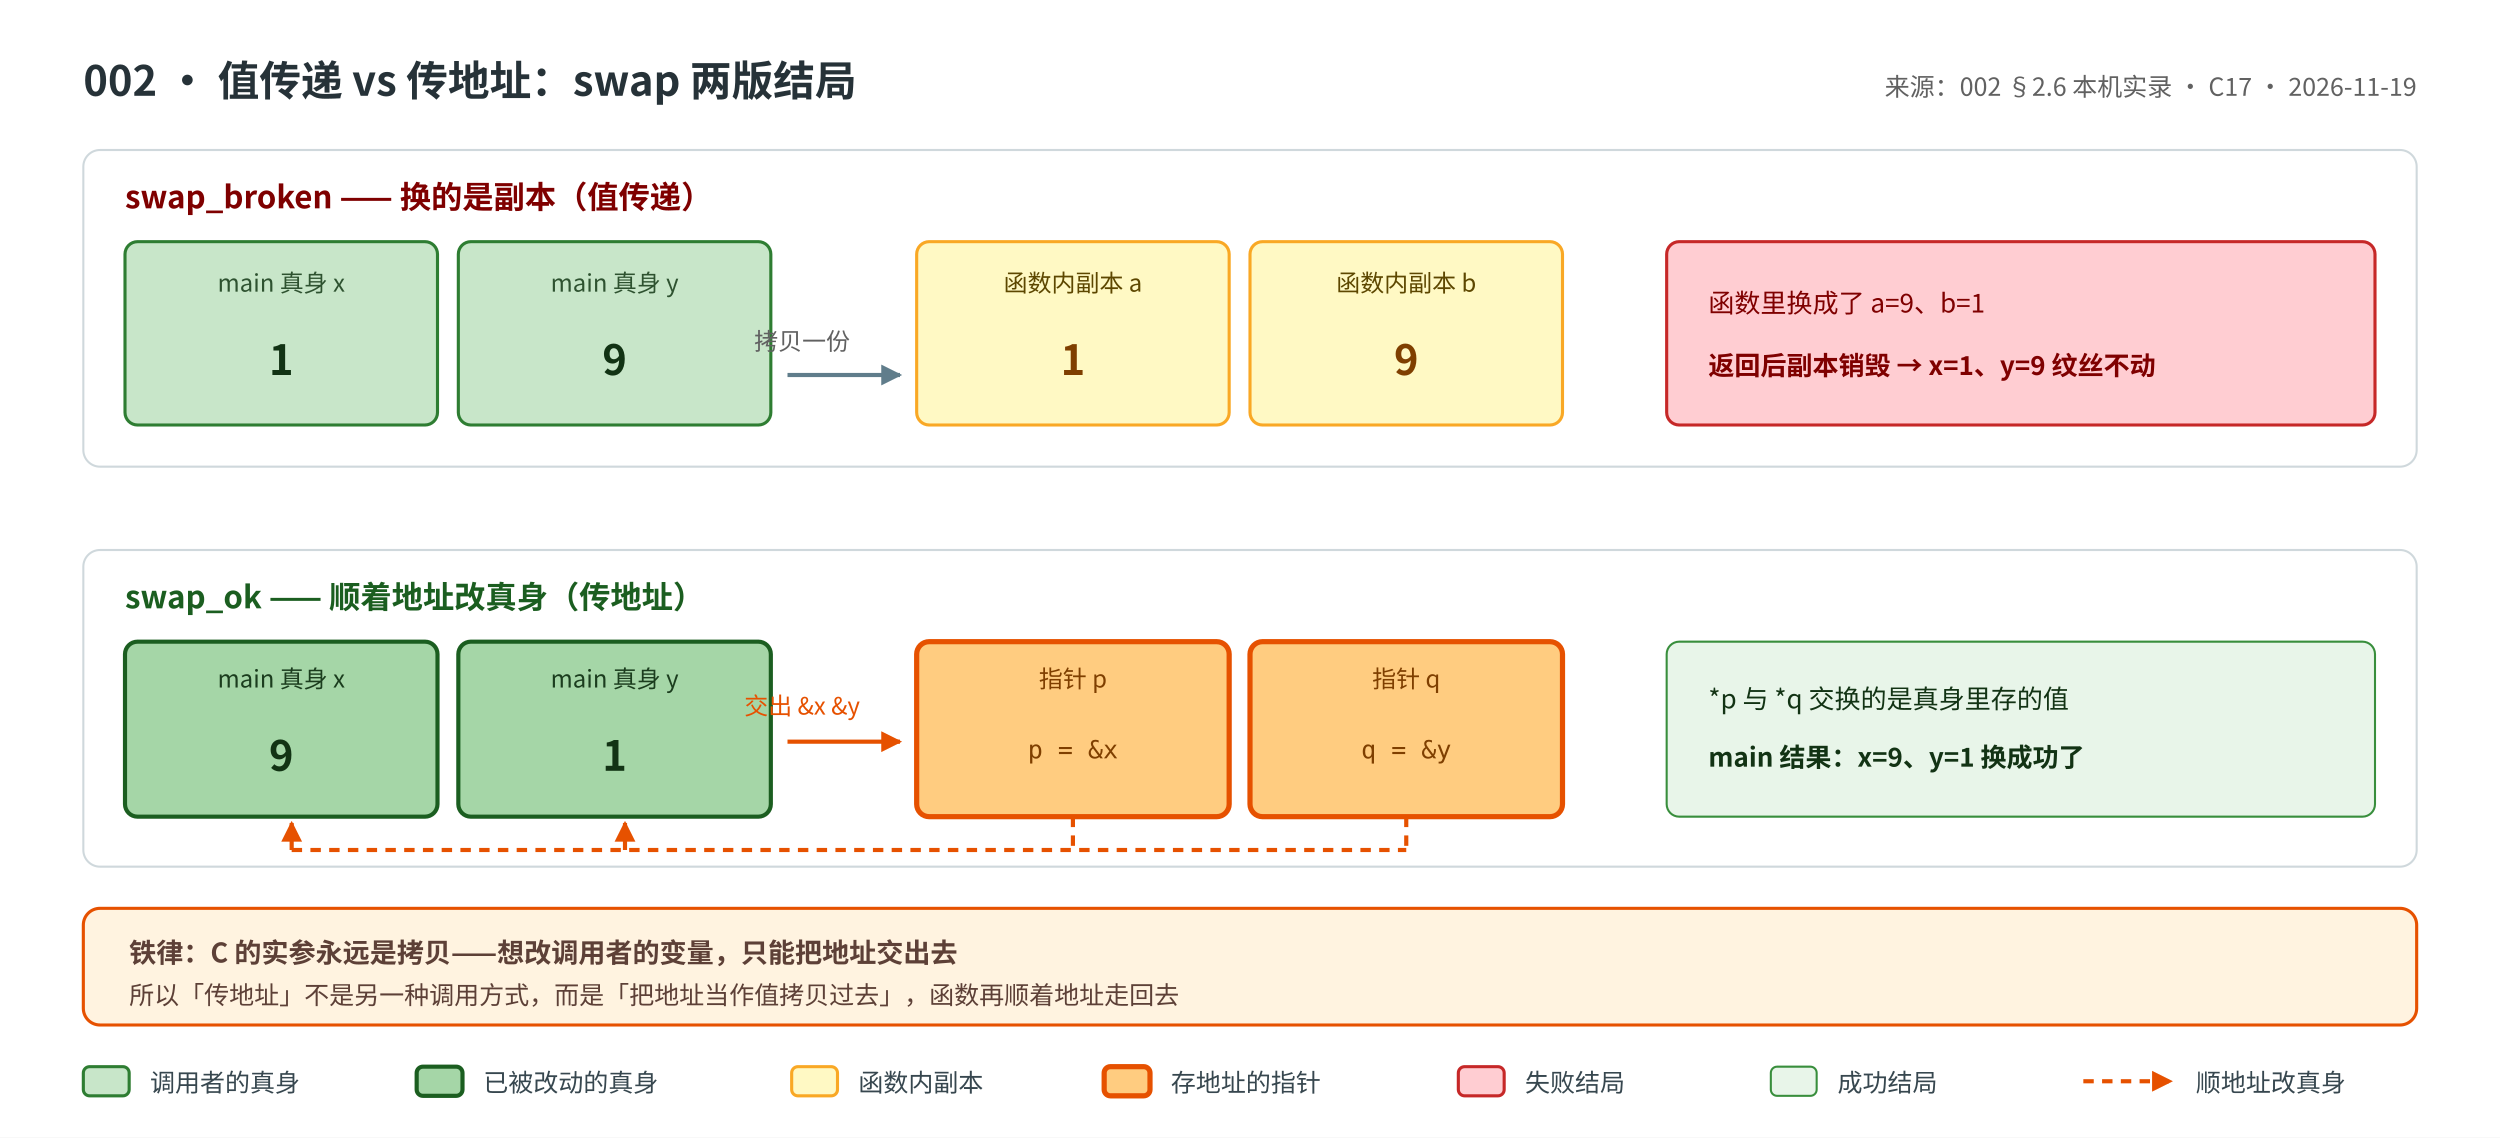
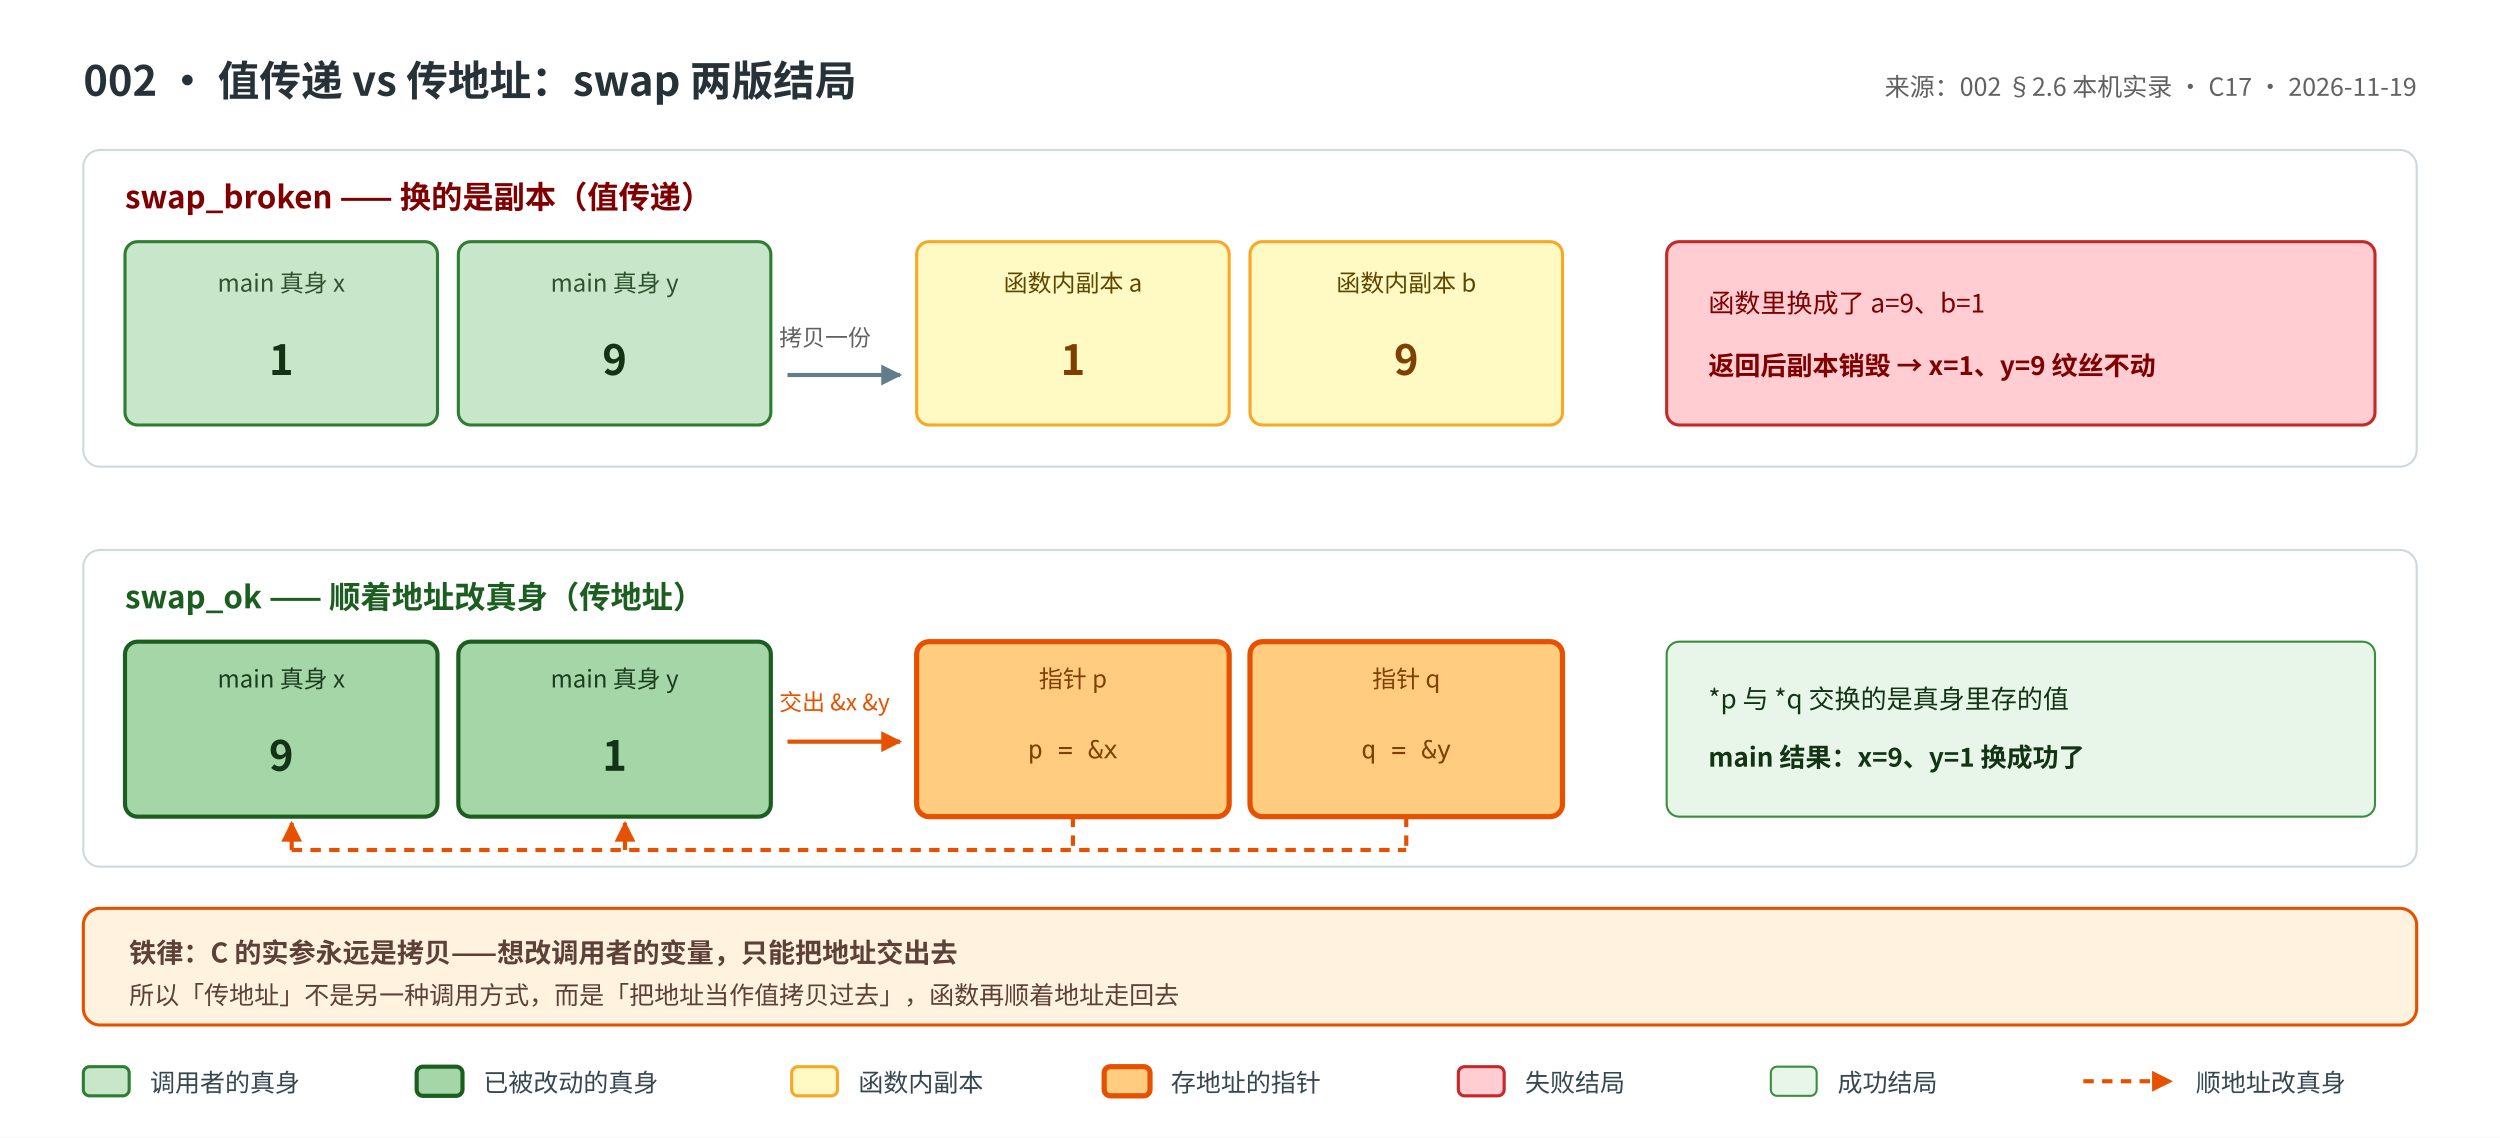
<svg xmlns="http://www.w3.org/2000/svg" viewBox="0 0 1200 546" font-family="'Microsoft YaHei','PingFang SC','Noto Sans CJK SC',sans-serif">
  <rect x="0" y="0" width="1200" height="546" fill="#ffffff" />
  <defs>
    <marker id="arrow" viewBox="0 0 10 10" refX="9" refY="5" markerWidth="10" markerHeight="10" markerUnits="userSpaceOnUse" orient="auto-start-reverse">
      <path d="M 0 0 L 10 5 L 0 10 z" fill="#607d8b" />
    </marker>
    <marker id="arrowOrange" viewBox="0 0 10 10" refX="9" refY="5" markerWidth="10" markerHeight="10" markerUnits="userSpaceOnUse" orient="auto-start-reverse">
      <path d="M 0 0 L 10 5 L 0 10 z" fill="#e65100" />
    </marker>
  </defs>
  <text x="40" y="46" font-size="20" font-weight="bold" fill="#263238">002 · 值传递 vs 传地址：swap 两版结局</text>
  <text x="1160" y="46" font-size="12" fill="#616161" text-anchor="end">来源：002 §2.6 本机实录 · C17 · 2026-11-19</text>
  <rect x="40" y="72" width="1120" height="152" rx="8" fill="#ffffff" stroke="#cfd8dc" stroke-width="1" />
  <text x="60" y="100" font-size="15" font-weight="bold" fill="#7f0000">swap_broken —— 换的是副本（值传递）</text>
  <rect x="60" y="116" width="150" height="88" rx="6" fill="#c8e6c9" stroke="#2e7d32" stroke-width="1.5" />
  <text x="135" y="140" font-size="11.5" fill="#2e5230" text-anchor="middle">main 真身 x</text>
  <text x="135" y="180" font-size="20" font-weight="bold" fill="#123314" text-anchor="middle">1</text>
  <rect x="220" y="116" width="150" height="88" rx="6" fill="#c8e6c9" stroke="#2e7d32" stroke-width="1.5" />
  <text x="295" y="140" font-size="11.5" fill="#2e5230" text-anchor="middle">main 真身 y</text>
  <text x="295" y="180" font-size="20" font-weight="bold" fill="#123314" text-anchor="middle">9</text>
-   <text x="385" y="168" font-size="11.5" fill="#616161" text-anchor="middle">拷贝一份</text>
+   <text x="374" y="166" font-size="11" fill="#616161">拷贝一份</text>
  <line x1="378" y1="180" x2="432" y2="180" stroke="#607d8b" stroke-width="2" marker-end="url(#arrow)" />
  <rect x="440" y="116" width="150" height="88" rx="6" fill="#fff9c4" stroke="#f9a825" stroke-width="1.5" />
  <text x="515" y="140" font-size="11.5" fill="#5d4700" text-anchor="middle">函数内副本 a</text>
  <text x="515" y="180" font-size="20" font-weight="bold" fill="#7f3f00" text-anchor="middle">1</text>
  <rect x="600" y="116" width="150" height="88" rx="6" fill="#fff9c4" stroke="#f9a825" stroke-width="1.5" />
  <text x="675" y="140" font-size="11.5" fill="#5d4700" text-anchor="middle">函数内副本 b</text>
  <text x="675" y="180" font-size="20" font-weight="bold" fill="#7f3f00" text-anchor="middle">9</text>
  <rect x="800" y="116" width="340" height="88" rx="6" fill="#ffcdd2" stroke="#c62828" stroke-width="1.5" />
  <text x="820" y="150" font-size="12.5" fill="#7f0000">函数里换成了 a=9、b=1</text>
  <text x="820" y="180" font-size="12.5" font-weight="bold" fill="#7f0000">返回后副本销毁 → x=1、y=9 纹丝不动</text>
  <rect x="40" y="264" width="1120" height="152" rx="8" fill="#ffffff" stroke="#cfd8dc" stroke-width="1" />
  <text x="60" y="292" font-size="15" font-weight="bold" fill="#1b5e20">swap_ok —— 顺着地址改真身（传地址）</text>
  <rect x="60" y="308" width="150" height="84" rx="6" fill="#a5d6a7" stroke="#1b5e20" stroke-width="2" />
  <text x="135" y="330" font-size="11.5" fill="#1b3d1e" text-anchor="middle">main 真身 x</text>
  <text x="135" y="370" font-size="20" font-weight="bold" fill="#123314" text-anchor="middle">9</text>
  <rect x="220" y="308" width="150" height="84" rx="6" fill="#a5d6a7" stroke="#1b5e20" stroke-width="2" />
  <text x="295" y="330" font-size="11.5" fill="#1b3d1e" text-anchor="middle">main 真身 y</text>
  <text x="295" y="370" font-size="20" font-weight="bold" fill="#123314" text-anchor="middle">1</text>
-   <text x="385" y="343" font-size="11.5" fill="#e65100" text-anchor="middle">交出 &amp;x &amp;y</text>
+   <text x="374" y="341" font-size="11" fill="#e65100">交出 &amp;x &amp;y</text>
  <line x1="378" y1="356" x2="432" y2="356" stroke="#e65100" stroke-width="2" marker-end="url(#arrowOrange)" />
  <rect x="440" y="308" width="150" height="84" rx="6" fill="#ffcc80" stroke="#e65100" stroke-width="2.5" />
  <text x="515" y="330" font-size="11.5" fill="#7f3f00" text-anchor="middle">指针 p</text>
  <text x="515" y="364" font-size="12" fill="#7f3f00" text-anchor="middle" font-family="ui-monospace,Menlo,Consolas,monospace">p = &amp;x</text>
  <rect x="600" y="308" width="150" height="84" rx="6" fill="#ffcc80" stroke="#e65100" stroke-width="2.5" />
  <text x="675" y="330" font-size="11.5" fill="#7f3f00" text-anchor="middle">指针 q</text>
  <text x="675" y="364" font-size="12" fill="#7f3f00" text-anchor="middle" font-family="ui-monospace,Menlo,Consolas,monospace">q = &amp;y</text>
  <path d="M 515 392 L 515 408" fill="none" stroke="#e65100" stroke-width="2" stroke-dasharray="5 4" />
  <path d="M 675 392 L 675 408" fill="none" stroke="#e65100" stroke-width="2" stroke-dasharray="5 4" />
  <path d="M 140 408 L 675 408" fill="none" stroke="#e65100" stroke-width="2" stroke-dasharray="5 4" />
  <path d="M 140 408 L 140 395" fill="none" stroke="#e65100" stroke-width="2" stroke-dasharray="5 4" marker-end="url(#arrowOrange)" />
  <path d="M 300 408 L 300 395" fill="none" stroke="#e65100" stroke-width="2" stroke-dasharray="5 4" marker-end="url(#arrowOrange)" />
  <rect x="800" y="308" width="340" height="84" rx="6" fill="#e8f5e9" stroke="#388e3c" stroke-width="1" />
  <text x="820" y="340" font-size="12.5" fill="#123314">*p 与 *q 交换的是真身里存的值</text>
  <text x="820" y="368" font-size="12.5" font-weight="bold" fill="#123314">main 结果：x=9、y=1 换成功了</text>
  <rect x="40" y="436" width="1120" height="56" rx="8" fill="#fff3e0" stroke="#e65100" stroke-width="1.5" />
  <text x="62" y="462" font-size="13" font-weight="bold" fill="#5d4037">铁律：C 的实参永远是拷贝——想改调用者的变量，只能把地址交出去</text>
  <text x="62" y="482" font-size="12" fill="#5d4037">所以「传地址」不是另一种调用方式，而是「把地址当作值拷贝过去」，函数再顺着地址走回去</text>
  <rect x="40" y="512" width="22" height="14" rx="3" fill="#c8e6c9" stroke="#2e7d32" stroke-width="1.5" />
  <text x="72" y="524" font-size="12" fill="#37474f">调用者的真身</text>
  <rect x="200" y="512" width="22" height="14" rx="3" fill="#a5d6a7" stroke="#1b5e20" stroke-width="2" />
  <text x="232" y="524" font-size="12" fill="#37474f">已被改动的真身</text>
  <rect x="380" y="512" width="22" height="14" rx="3" fill="#fff9c4" stroke="#f9a825" stroke-width="1.5" />
  <text x="412" y="524" font-size="12" fill="#37474f">函数内副本</text>
  <rect x="530" y="512" width="22" height="14" rx="3" fill="#ffcc80" stroke="#e65100" stroke-width="2.5" />
  <text x="562" y="524" font-size="12" fill="#37474f">存地址的指针</text>
  <rect x="700" y="512" width="22" height="14" rx="3" fill="#ffcdd2" stroke="#c62828" stroke-width="1.5" />
  <text x="732" y="524" font-size="12" fill="#37474f">失败结局</text>
  <rect x="850" y="512" width="22" height="14" rx="3" fill="#e8f5e9" stroke="#388e3c" stroke-width="1" />
  <text x="882" y="524" font-size="12" fill="#37474f">成功结局</text>
  <line x1="1000" y1="519" x2="1042" y2="519" stroke="#e65100" stroke-width="2" stroke-dasharray="5 4" marker-end="url(#arrowOrange)" />
  <text x="1054" y="524" font-size="12" fill="#37474f">顺地址改真身</text>
</svg>
